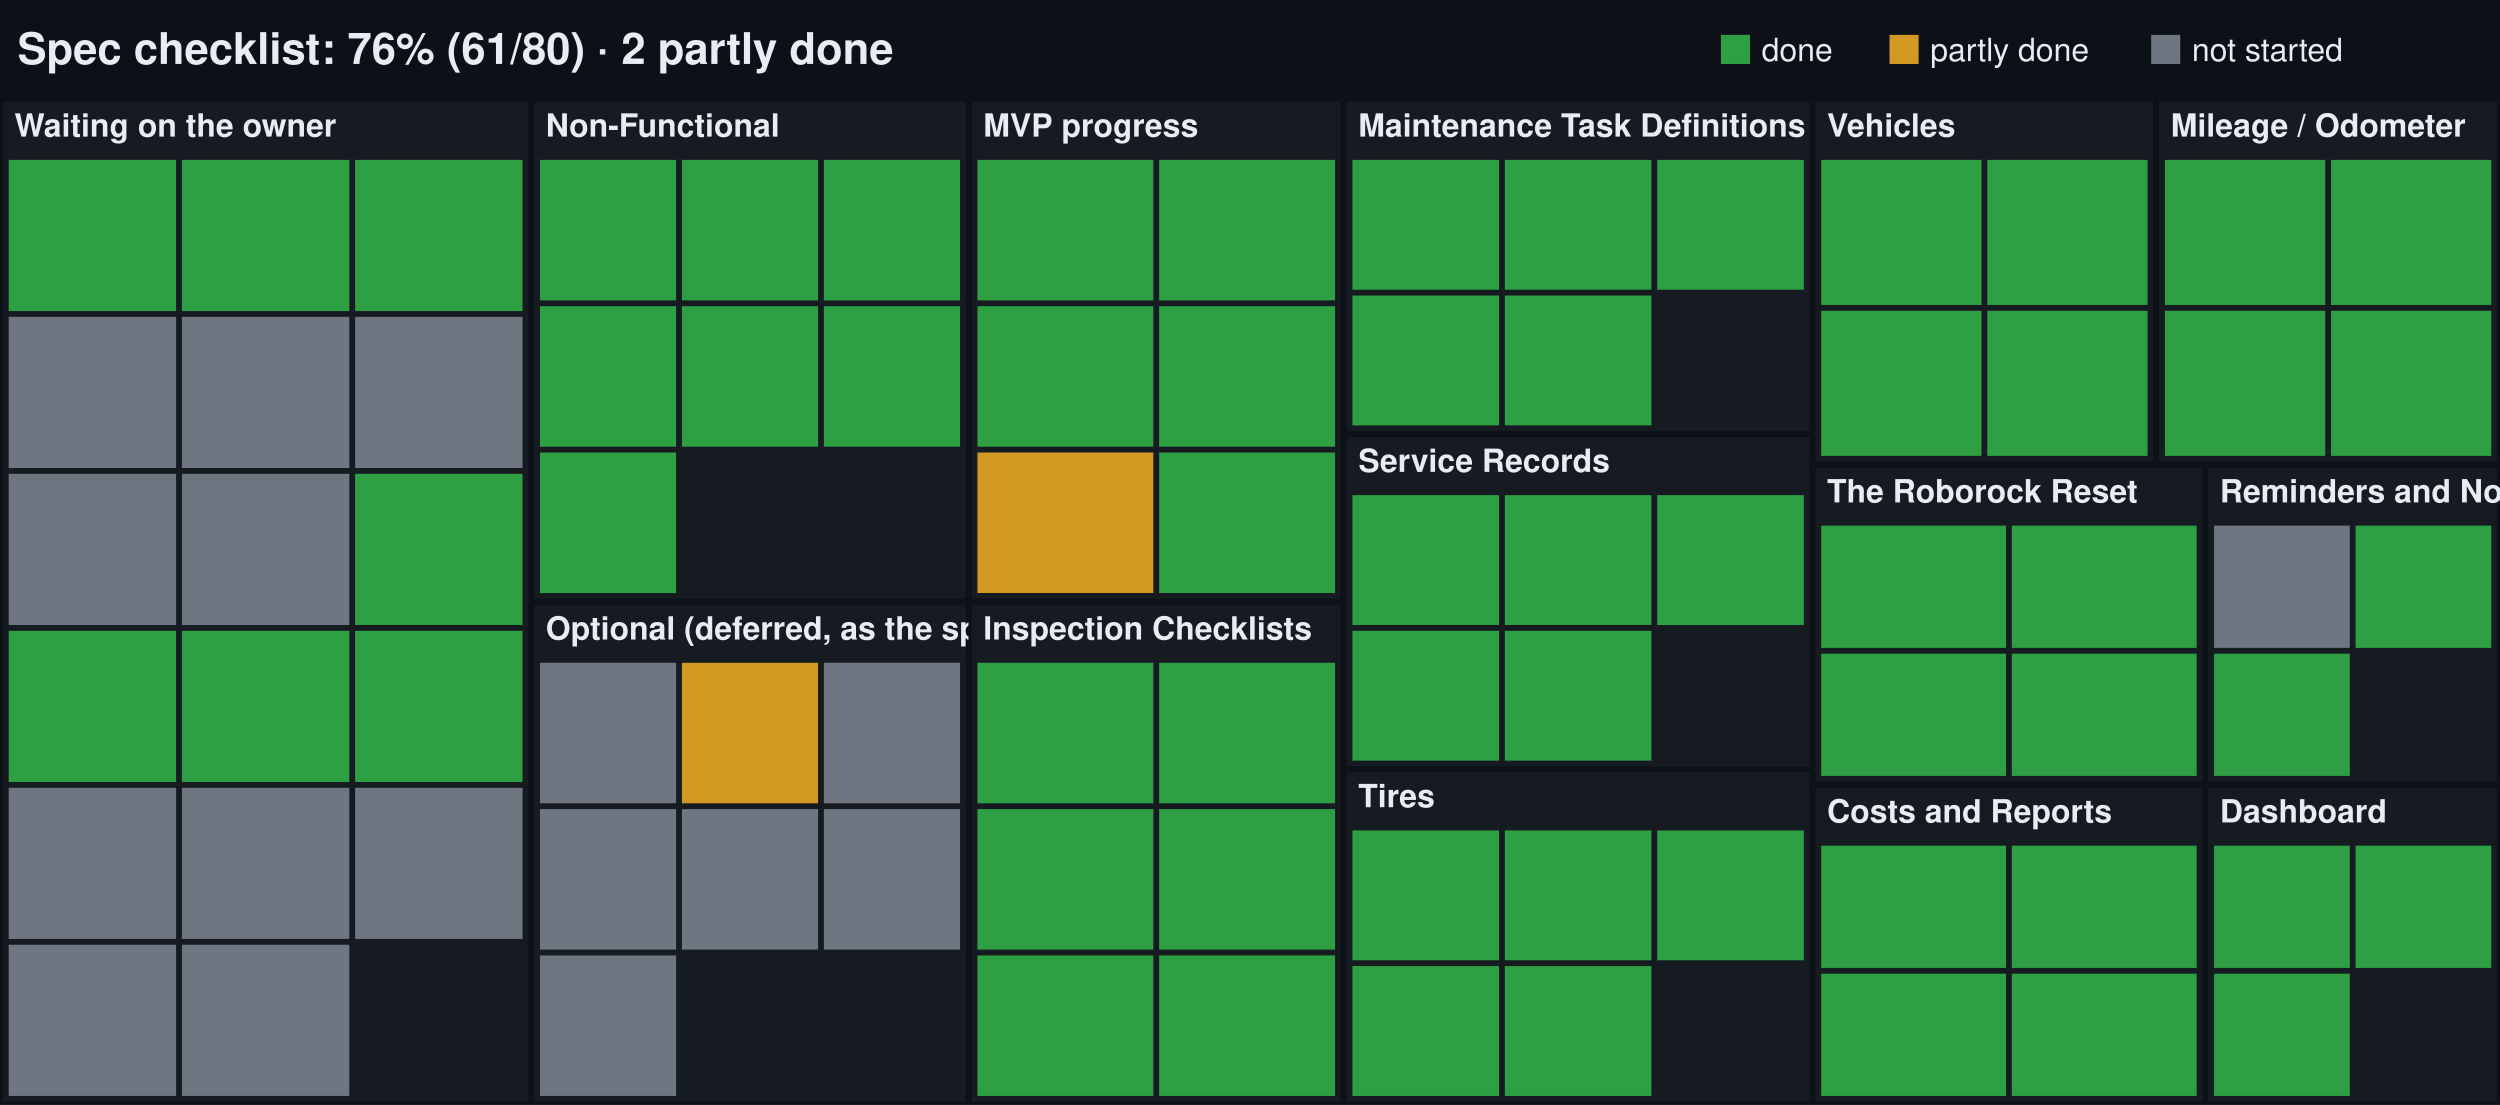
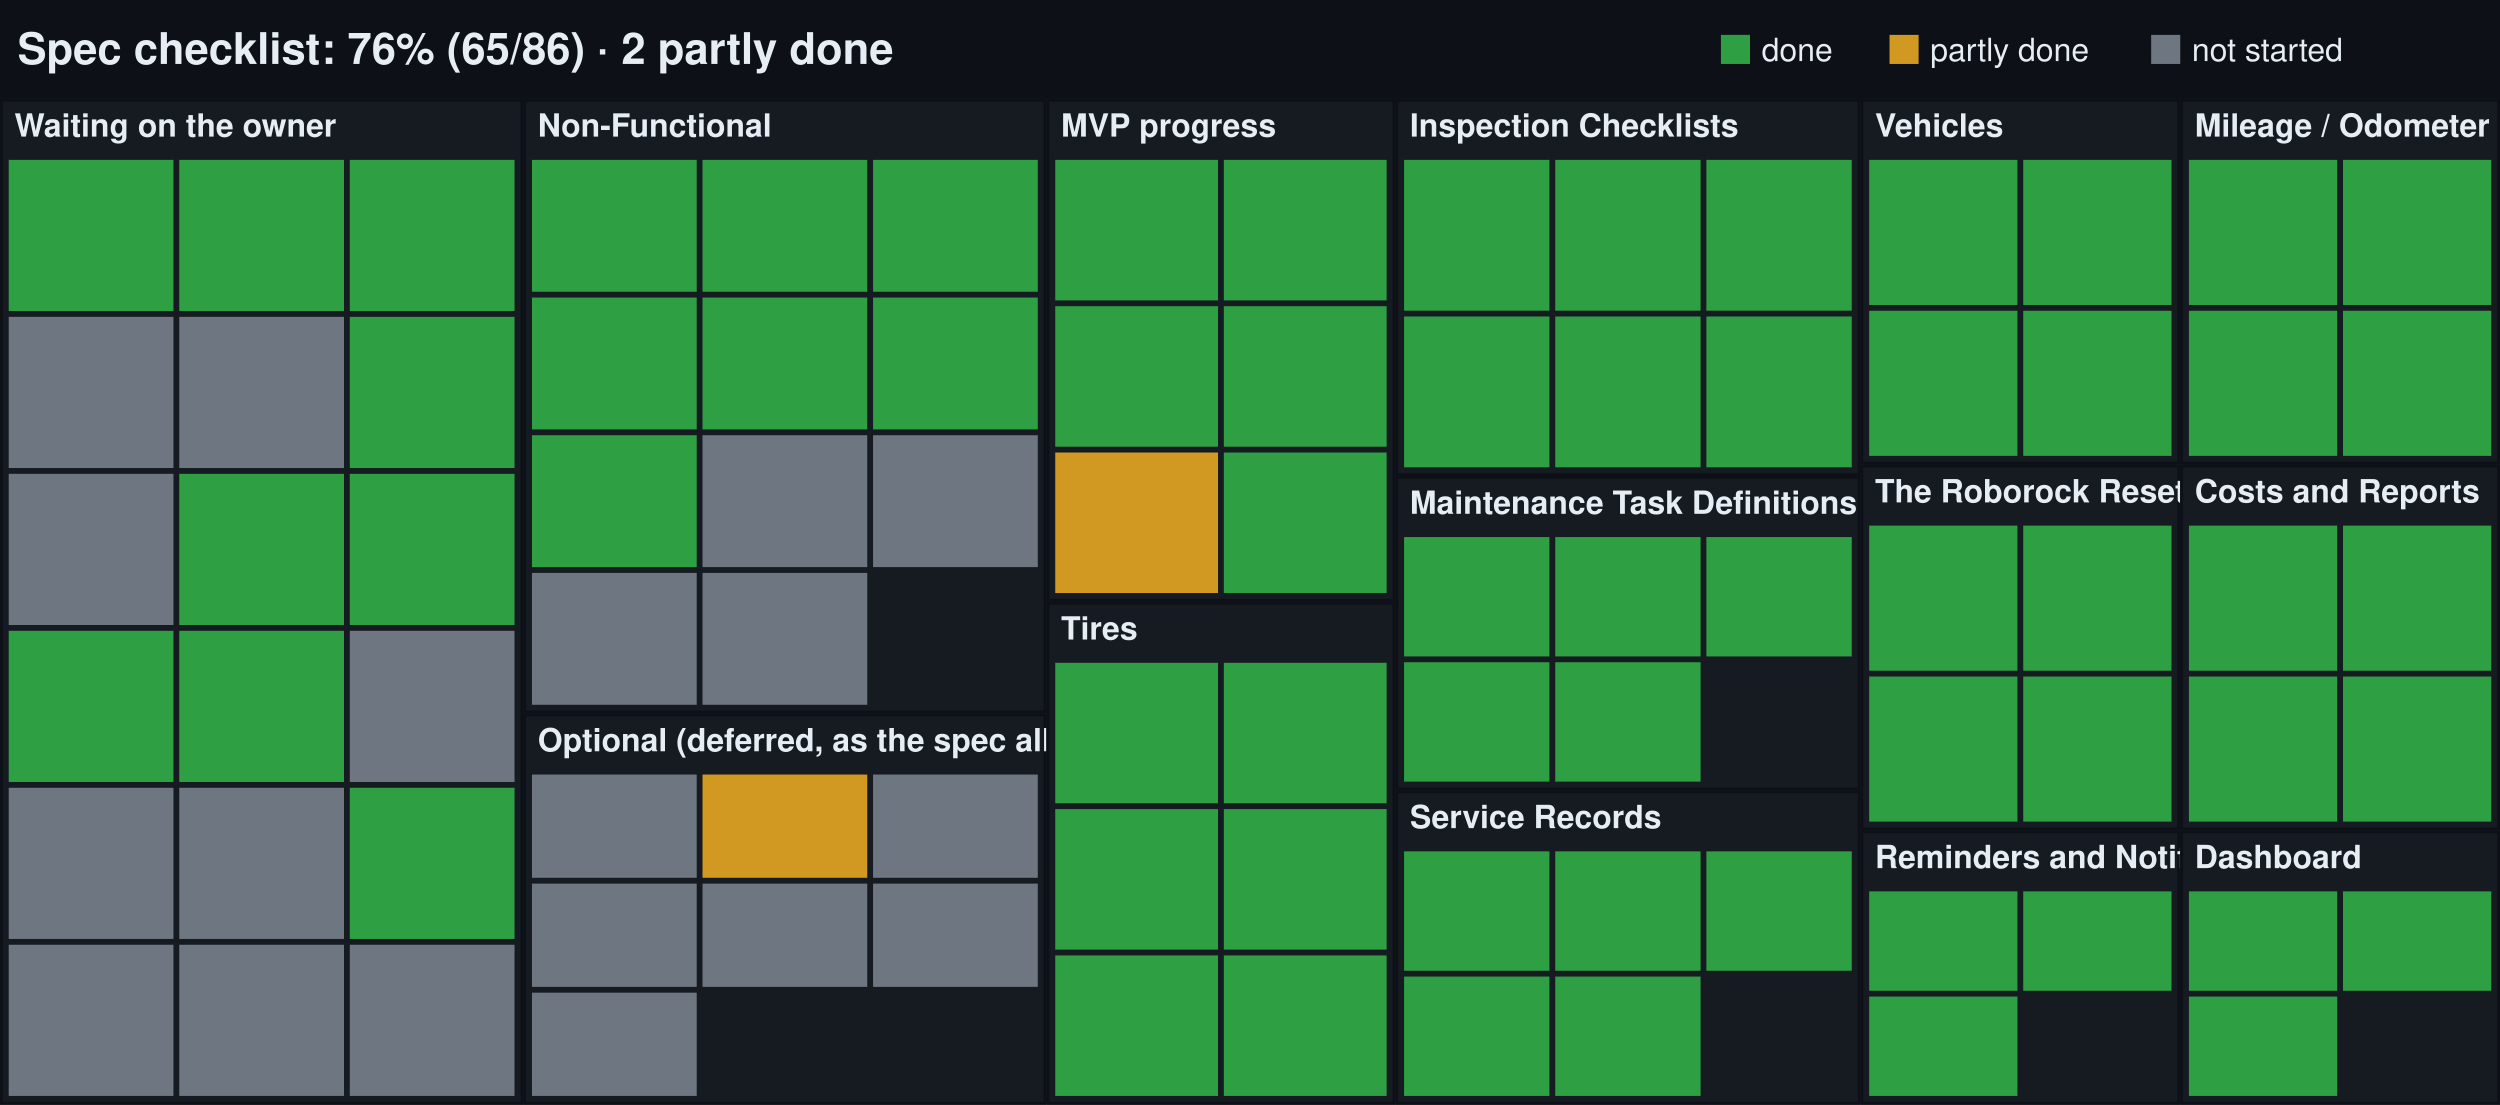
<svg xmlns="http://www.w3.org/2000/svg" width="860" height="380" viewBox="0 0 860 380" font-family="-apple-system,Segoe UI,Helvetica,Arial,sans-serif">
  <rect width="860" height="380" fill="#0d1117" />
-   <text x="6" y="22" fill="#e6edf3" font-size="15" font-weight="600">Spec checklist: 76% (61/80) · 2 partly done</text>
+   <text x="6" y="22" fill="#e6edf3" font-size="15" font-weight="600">Spec checklist: 76% (65/86) · 2 partly done</text>
  <g font-size="11">
    <rect x="592" y="12" width="10" height="10" fill="#2ea043" />
    <text x="606" y="21" fill="#e6edf3">done</text>
    <rect x="650" y="12" width="10" height="10" fill="#d29922" />
    <text x="664" y="21" fill="#e6edf3">partly done</text>
    <rect x="740" y="12" width="10" height="10" fill="#6e7681" />
    <text x="754" y="21" fill="#e6edf3">not started</text>
  </g>
-   <svg x="0" y="34" width="182.75" height="346">
-     <rect width="182.75" height="346" fill="#161b22" stroke="#0d1117" stroke-width="2" />
+   <svg x="0" y="34" width="180" height="346">
+     <rect width="180" height="346" fill="#161b22" stroke="#0d1117" stroke-width="2" />
    <text x="5" y="13" fill="#e6edf3" font-size="11" font-weight="600">Waiting on the owner</text>
-     <rect x="3" y="21" width="57.583" height="52" fill="#2ea043" />
-     <rect x="62.583" y="21" width="57.583" height="52" fill="#2ea043" />
-     <rect x="122.167" y="21" width="57.583" height="52" fill="#2ea043" />
-     <rect x="3" y="75" width="57.583" height="52" fill="#6e7681" />
-     <rect x="62.583" y="75" width="57.583" height="52" fill="#6e7681" />
-     <rect x="122.167" y="75" width="57.583" height="52" fill="#6e7681" />
-     <rect x="3" y="129" width="57.583" height="52" fill="#6e7681" />
-     <rect x="62.583" y="129" width="57.583" height="52" fill="#6e7681" />
-     <rect x="122.167" y="129" width="57.583" height="52" fill="#2ea043" />
-     <rect x="3" y="183" width="57.583" height="52" fill="#2ea043" />
-     <rect x="62.583" y="183" width="57.583" height="52" fill="#2ea043" />
-     <rect x="122.167" y="183" width="57.583" height="52" fill="#2ea043" />
-     <rect x="3" y="237" width="57.583" height="52" fill="#6e7681" />
-     <rect x="62.583" y="237" width="57.583" height="52" fill="#6e7681" />
-     <rect x="122.167" y="237" width="57.583" height="52" fill="#6e7681" />
-     <rect x="3" y="291" width="57.583" height="52" fill="#6e7681" />
-     <rect x="62.583" y="291" width="57.583" height="52" fill="#6e7681" />
+     <rect x="3" y="21" width="56.667" height="52" fill="#2ea043" />
+     <rect x="61.667" y="21" width="56.667" height="52" fill="#2ea043" />
+     <rect x="120.333" y="21" width="56.667" height="52" fill="#2ea043" />
+     <rect x="3" y="75" width="56.667" height="52" fill="#6e7681" />
+     <rect x="61.667" y="75" width="56.667" height="52" fill="#6e7681" />
+     <rect x="120.333" y="75" width="56.667" height="52" fill="#2ea043" />
+     <rect x="3" y="129" width="56.667" height="52" fill="#6e7681" />
+     <rect x="61.667" y="129" width="56.667" height="52" fill="#2ea043" />
+     <rect x="120.333" y="129" width="56.667" height="52" fill="#2ea043" />
+     <rect x="3" y="183" width="56.667" height="52" fill="#2ea043" />
+     <rect x="61.667" y="183" width="56.667" height="52" fill="#2ea043" />
+     <rect x="120.333" y="183" width="56.667" height="52" fill="#6e7681" />
+     <rect x="3" y="237" width="56.667" height="52" fill="#6e7681" />
+     <rect x="61.667" y="237" width="56.667" height="52" fill="#6e7681" />
+     <rect x="120.333" y="237" width="56.667" height="52" fill="#2ea043" />
+     <rect x="3" y="291" width="56.667" height="52" fill="#6e7681" />
+     <rect x="61.667" y="291" width="56.667" height="52" fill="#6e7681" />
+     <rect x="120.333" y="291" width="56.667" height="52" fill="#6e7681" />
  </svg>
-   <svg x="182.75" y="34" width="150.5" height="173">
-     <rect width="150.5" height="173" fill="#161b22" stroke="#0d1117" stroke-width="2" />
+   <svg x="180" y="34" width="180" height="211.444">
+     <rect width="180" height="211.444" fill="#161b22" stroke="#0d1117" stroke-width="2" />
    <text x="5" y="13" fill="#e6edf3" font-size="11" font-weight="600">Non-Functional</text>
-     <rect x="3" y="21" width="46.833" height="48.333" fill="#2ea043" />
-     <rect x="51.833" y="21" width="46.833" height="48.333" fill="#2ea043" />
-     <rect x="100.667" y="21" width="46.833" height="48.333" fill="#2ea043" />
-     <rect x="3" y="71.333" width="46.833" height="48.333" fill="#2ea043" />
-     <rect x="51.833" y="71.333" width="46.833" height="48.333" fill="#2ea043" />
-     <rect x="100.667" y="71.333" width="46.833" height="48.333" fill="#2ea043" />
-     <rect x="3" y="121.667" width="46.833" height="48.333" fill="#2ea043" />
+     <rect x="3" y="21" width="56.667" height="45.361" fill="#2ea043" />
+     <rect x="61.667" y="21" width="56.667" height="45.361" fill="#2ea043" />
+     <rect x="120.333" y="21" width="56.667" height="45.361" fill="#2ea043" />
+     <rect x="3" y="68.361" width="56.667" height="45.361" fill="#2ea043" />
+     <rect x="61.667" y="68.361" width="56.667" height="45.361" fill="#2ea043" />
+     <rect x="120.333" y="68.361" width="56.667" height="45.361" fill="#2ea043" />
+     <rect x="3" y="115.722" width="56.667" height="45.361" fill="#2ea043" />
+     <rect x="61.667" y="115.722" width="56.667" height="45.361" fill="#6e7681" />
+     <rect x="120.333" y="115.722" width="56.667" height="45.361" fill="#6e7681" />
+     <rect x="3" y="163.083" width="56.667" height="45.361" fill="#6e7681" />
+     <rect x="61.667" y="163.083" width="56.667" height="45.361" fill="#6e7681" />
  </svg>
-   <svg x="182.75" y="207" width="150.5" height="173">
-     <rect width="150.5" height="173" fill="#161b22" stroke="#0d1117" stroke-width="2" />
+   <svg x="180" y="245.444" width="180" height="134.556">
+     <rect width="180" height="134.556" fill="#161b22" stroke="#0d1117" stroke-width="2" />
    <text x="5" y="13" fill="#e6edf3" font-size="11" font-weight="600">Optional (deferred, as the spec allows)</text>
-     <rect x="3" y="21" width="46.833" height="48.333" fill="#6e7681" />
-     <rect x="51.833" y="21" width="46.833" height="48.333" fill="#d29922" />
-     <rect x="100.667" y="21" width="46.833" height="48.333" fill="#6e7681" />
-     <rect x="3" y="71.333" width="46.833" height="48.333" fill="#6e7681" />
-     <rect x="51.833" y="71.333" width="46.833" height="48.333" fill="#6e7681" />
-     <rect x="100.667" y="71.333" width="46.833" height="48.333" fill="#6e7681" />
-     <rect x="3" y="121.667" width="46.833" height="48.333" fill="#6e7681" />
+     <rect x="3" y="21" width="56.667" height="35.519" fill="#6e7681" />
+     <rect x="61.667" y="21" width="56.667" height="35.519" fill="#d29922" />
+     <rect x="120.333" y="21" width="56.667" height="35.519" fill="#6e7681" />
+     <rect x="3" y="58.519" width="56.667" height="35.519" fill="#6e7681" />
+     <rect x="61.667" y="58.519" width="56.667" height="35.519" fill="#6e7681" />
+     <rect x="120.333" y="58.519" width="56.667" height="35.519" fill="#6e7681" />
+     <rect x="3" y="96.037" width="56.667" height="35.519" fill="#6e7681" />
  </svg>
-   <svg x="333.25" y="34" width="129" height="173">
-     <rect width="129" height="173" fill="#161b22" stroke="#0d1117" stroke-width="2" />
+   <svg x="360" y="34" width="120" height="173">
+     <rect width="120" height="173" fill="#161b22" stroke="#0d1117" stroke-width="2" />
    <text x="5" y="13" fill="#e6edf3" font-size="11" font-weight="600">MVP progress</text>
-     <rect x="3" y="21" width="60.5" height="48.333" fill="#2ea043" />
-     <rect x="65.5" y="21" width="60.5" height="48.333" fill="#2ea043" />
-     <rect x="3" y="71.333" width="60.5" height="48.333" fill="#2ea043" />
-     <rect x="65.5" y="71.333" width="60.5" height="48.333" fill="#2ea043" />
-     <rect x="3" y="121.667" width="60.5" height="48.333" fill="#d29922" />
-     <rect x="65.5" y="121.667" width="60.5" height="48.333" fill="#2ea043" />
+     <rect x="3" y="21" width="56" height="48.333" fill="#2ea043" />
+     <rect x="61" y="21" width="56" height="48.333" fill="#2ea043" />
+     <rect x="3" y="71.333" width="56" height="48.333" fill="#2ea043" />
+     <rect x="61" y="71.333" width="56" height="48.333" fill="#2ea043" />
+     <rect x="3" y="121.667" width="56" height="48.333" fill="#d29922" />
+     <rect x="61" y="121.667" width="56" height="48.333" fill="#2ea043" />
  </svg>
-   <svg x="333.25" y="207" width="129" height="173">
-     <rect width="129" height="173" fill="#161b22" stroke="#0d1117" stroke-width="2" />
+   <svg x="360" y="207" width="120" height="173">
+     <rect width="120" height="173" fill="#161b22" stroke="#0d1117" stroke-width="2" />
+     <text x="5" y="13" fill="#e6edf3" font-size="11" font-weight="600">Tires</text>
+     <rect x="3" y="21" width="56" height="48.333" fill="#2ea043" />
+     <rect x="61" y="21" width="56" height="48.333" fill="#2ea043" />
+     <rect x="3" y="71.333" width="56" height="48.333" fill="#2ea043" />
+     <rect x="61" y="71.333" width="56" height="48.333" fill="#2ea043" />
+     <rect x="3" y="121.667" width="56" height="48.333" fill="#2ea043" />
+     <rect x="61" y="121.667" width="56" height="48.333" fill="#2ea043" />
+   </svg>
+   <svg x="480" y="34" width="160" height="129.75">
+     <rect width="160" height="129.75" fill="#161b22" stroke="#0d1117" stroke-width="2" />
    <text x="5" y="13" fill="#e6edf3" font-size="11" font-weight="600">Inspection Checklists</text>
-     <rect x="3" y="21" width="60.5" height="48.333" fill="#2ea043" />
-     <rect x="65.5" y="21" width="60.5" height="48.333" fill="#2ea043" />
-     <rect x="3" y="71.333" width="60.5" height="48.333" fill="#2ea043" />
-     <rect x="65.5" y="71.333" width="60.5" height="48.333" fill="#2ea043" />
-     <rect x="3" y="121.667" width="60.5" height="48.333" fill="#2ea043" />
-     <rect x="65.5" y="121.667" width="60.5" height="48.333" fill="#2ea043" />
+     <rect x="3" y="21" width="50" height="51.875" fill="#2ea043" />
+     <rect x="55" y="21" width="50" height="51.875" fill="#2ea043" />
+     <rect x="107" y="21" width="50" height="51.875" fill="#2ea043" />
+     <rect x="3" y="74.875" width="50" height="51.875" fill="#2ea043" />
+     <rect x="55" y="74.875" width="50" height="51.875" fill="#2ea043" />
+     <rect x="107" y="74.875" width="50" height="51.875" fill="#2ea043" />
  </svg>
-   <svg x="462.25" y="34" width="161.25" height="115.333">
-     <rect width="161.25" height="115.333" fill="#161b22" stroke="#0d1117" stroke-width="2" />
+   <svg x="480" y="163.75" width="160" height="108.125">
+     <rect width="160" height="108.125" fill="#161b22" stroke="#0d1117" stroke-width="2" />
    <text x="5" y="13" fill="#e6edf3" font-size="11" font-weight="600">Maintenance Task Definitions</text>
-     <rect x="3" y="21" width="50.417" height="44.667" fill="#2ea043" />
-     <rect x="55.417" y="21" width="50.417" height="44.667" fill="#2ea043" />
-     <rect x="107.833" y="21" width="50.417" height="44.667" fill="#2ea043" />
-     <rect x="3" y="67.667" width="50.417" height="44.667" fill="#2ea043" />
-     <rect x="55.417" y="67.667" width="50.417" height="44.667" fill="#2ea043" />
+     <rect x="3" y="21" width="50" height="41.062" fill="#2ea043" />
+     <rect x="55" y="21" width="50" height="41.062" fill="#2ea043" />
+     <rect x="107" y="21" width="50" height="41.062" fill="#2ea043" />
+     <rect x="3" y="64.062" width="50" height="41.062" fill="#2ea043" />
+     <rect x="55" y="64.062" width="50" height="41.062" fill="#2ea043" />
  </svg>
-   <svg x="462.25" y="149.333" width="161.25" height="115.333">
-     <rect width="161.25" height="115.333" fill="#161b22" stroke="#0d1117" stroke-width="2" />
+   <svg x="480" y="271.875" width="160" height="108.125">
+     <rect width="160" height="108.125" fill="#161b22" stroke="#0d1117" stroke-width="2" />
    <text x="5" y="13" fill="#e6edf3" font-size="11" font-weight="600">Service Records</text>
-     <rect x="3" y="21" width="50.417" height="44.667" fill="#2ea043" />
-     <rect x="55.417" y="21" width="50.417" height="44.667" fill="#2ea043" />
-     <rect x="107.833" y="21" width="50.417" height="44.667" fill="#2ea043" />
-     <rect x="3" y="67.667" width="50.417" height="44.667" fill="#2ea043" />
-     <rect x="55.417" y="67.667" width="50.417" height="44.667" fill="#2ea043" />
+     <rect x="3" y="21" width="50" height="41.062" fill="#2ea043" />
+     <rect x="55" y="21" width="50" height="41.062" fill="#2ea043" />
+     <rect x="107" y="21" width="50" height="41.062" fill="#2ea043" />
+     <rect x="3" y="64.062" width="50" height="41.062" fill="#2ea043" />
+     <rect x="55" y="64.062" width="50" height="41.062" fill="#2ea043" />
  </svg>
-   <svg x="462.25" y="264.667" width="161.25" height="115.333">
-     <rect width="161.25" height="115.333" fill="#161b22" stroke="#0d1117" stroke-width="2" />
-     <text x="5" y="13" fill="#e6edf3" font-size="11" font-weight="600">Tires</text>
-     <rect x="3" y="21" width="50.417" height="44.667" fill="#2ea043" />
-     <rect x="55.417" y="21" width="50.417" height="44.667" fill="#2ea043" />
-     <rect x="107.833" y="21" width="50.417" height="44.667" fill="#2ea043" />
-     <rect x="3" y="67.667" width="50.417" height="44.667" fill="#2ea043" />
-     <rect x="55.417" y="67.667" width="50.417" height="44.667" fill="#2ea043" />
+   <svg x="640" y="34" width="110" height="125.818">
+     <rect width="110" height="125.818" fill="#161b22" stroke="#0d1117" stroke-width="2" />
+     <text x="5" y="13" fill="#e6edf3" font-size="11" font-weight="600">Vehicles</text>
+     <rect x="3" y="21" width="51" height="49.909" fill="#2ea043" />
+     <rect x="56" y="21" width="51" height="49.909" fill="#2ea043" />
+     <rect x="3" y="72.909" width="51" height="49.909" fill="#2ea043" />
+     <rect x="56" y="72.909" width="51" height="49.909" fill="#2ea043" />
  </svg>
-   <svg x="623.5" y="34" width="118.25" height="125.818">
-     <rect width="118.25" height="125.818" fill="#161b22" stroke="#0d1117" stroke-width="2" />
-     <text x="5" y="13" fill="#e6edf3" font-size="11" font-weight="600">Vehicles</text>
-     <rect x="3" y="21" width="55.125" height="49.909" fill="#2ea043" />
-     <rect x="60.125" y="21" width="55.125" height="49.909" fill="#2ea043" />
-     <rect x="3" y="72.909" width="55.125" height="49.909" fill="#2ea043" />
-     <rect x="60.125" y="72.909" width="55.125" height="49.909" fill="#2ea043" />
+   <svg x="750" y="34" width="110" height="125.818">
+     <rect width="110" height="125.818" fill="#161b22" stroke="#0d1117" stroke-width="2" />
+     <text x="5" y="13" fill="#e6edf3" font-size="11" font-weight="600">Mileage / Odometer</text>
+     <rect x="3" y="21" width="51" height="49.909" fill="#2ea043" />
+     <rect x="56" y="21" width="51" height="49.909" fill="#2ea043" />
+     <rect x="3" y="72.909" width="51" height="49.909" fill="#2ea043" />
+     <rect x="56" y="72.909" width="51" height="49.909" fill="#2ea043" />
  </svg>
-   <svg x="741.75" y="34" width="118.25" height="125.818">
-     <rect width="118.25" height="125.818" fill="#161b22" stroke="#0d1117" stroke-width="2" />
-     <text x="5" y="13" fill="#e6edf3" font-size="11" font-weight="600">Mileage / Odometer</text>
-     <rect x="3" y="21" width="55.125" height="49.909" fill="#2ea043" />
-     <rect x="60.125" y="21" width="55.125" height="49.909" fill="#2ea043" />
-     <rect x="3" y="72.909" width="55.125" height="49.909" fill="#2ea043" />
-     <rect x="60.125" y="72.909" width="55.125" height="49.909" fill="#2ea043" />
+   <svg x="640" y="159.818" width="110" height="125.818">
+     <rect width="110" height="125.818" fill="#161b22" stroke="#0d1117" stroke-width="2" />
+     <text x="5" y="13" fill="#e6edf3" font-size="11" font-weight="600">The Roborock Reset</text>
+     <rect x="3" y="21" width="51" height="49.909" fill="#2ea043" />
+     <rect x="56" y="21" width="51" height="49.909" fill="#2ea043" />
+     <rect x="3" y="72.909" width="51" height="49.909" fill="#2ea043" />
+     <rect x="56" y="72.909" width="51" height="49.909" fill="#2ea043" />
  </svg>
-   <svg x="623.5" y="159.818" width="135.143" height="110.091">
-     <rect width="135.143" height="110.091" fill="#161b22" stroke="#0d1117" stroke-width="2" />
-     <text x="5" y="13" fill="#e6edf3" font-size="11" font-weight="600">The Roborock Reset</text>
-     <rect x="3" y="21" width="63.571" height="42.045" fill="#2ea043" />
-     <rect x="68.571" y="21" width="63.571" height="42.045" fill="#2ea043" />
-     <rect x="3" y="65.045" width="63.571" height="42.045" fill="#2ea043" />
-     <rect x="68.571" y="65.045" width="63.571" height="42.045" fill="#2ea043" />
+   <svg x="750" y="159.818" width="110" height="125.818">
+     <rect width="110" height="125.818" fill="#161b22" stroke="#0d1117" stroke-width="2" />
+     <text x="5" y="13" fill="#e6edf3" font-size="11" font-weight="600">Costs and Reports</text>
+     <rect x="3" y="21" width="51" height="49.909" fill="#2ea043" />
+     <rect x="56" y="21" width="51" height="49.909" fill="#2ea043" />
+     <rect x="3" y="72.909" width="51" height="49.909" fill="#2ea043" />
+     <rect x="56" y="72.909" width="51" height="49.909" fill="#2ea043" />
  </svg>
-   <svg x="623.5" y="269.909" width="135.143" height="110.091">
-     <rect width="135.143" height="110.091" fill="#161b22" stroke="#0d1117" stroke-width="2" />
-     <text x="5" y="13" fill="#e6edf3" font-size="11" font-weight="600">Costs and Reports</text>
-     <rect x="3" y="21" width="63.571" height="42.045" fill="#2ea043" />
-     <rect x="68.571" y="21" width="63.571" height="42.045" fill="#2ea043" />
-     <rect x="3" y="65.045" width="63.571" height="42.045" fill="#2ea043" />
-     <rect x="68.571" y="65.045" width="63.571" height="42.045" fill="#2ea043" />
+   <svg x="640" y="285.636" width="110" height="94.364">
+     <rect width="110" height="94.364" fill="#161b22" stroke="#0d1117" stroke-width="2" />
+     <text x="5" y="13" fill="#e6edf3" font-size="11" font-weight="600">Reminders and Notifications</text>
+     <rect x="3" y="21" width="51" height="34.182" fill="#2ea043" />
+     <rect x="56" y="21" width="51" height="34.182" fill="#2ea043" />
+     <rect x="3" y="57.182" width="51" height="34.182" fill="#2ea043" />
  </svg>
-   <svg x="758.643" y="159.818" width="101.357" height="110.091">
-     <rect width="101.357" height="110.091" fill="#161b22" stroke="#0d1117" stroke-width="2" />
-     <text x="5" y="13" fill="#e6edf3" font-size="11" font-weight="600">Reminders and Notifications</text>
-     <rect x="3" y="21" width="46.679" height="42.045" fill="#6e7681" />
-     <rect x="51.679" y="21" width="46.679" height="42.045" fill="#2ea043" />
-     <rect x="3" y="65.045" width="46.679" height="42.045" fill="#2ea043" />
-   </svg>
-   <svg x="758.643" y="269.909" width="101.357" height="110.091">
-     <rect width="101.357" height="110.091" fill="#161b22" stroke="#0d1117" stroke-width="2" />
+   <svg x="750" y="285.636" width="110" height="94.364">
+     <rect width="110" height="94.364" fill="#161b22" stroke="#0d1117" stroke-width="2" />
    <text x="5" y="13" fill="#e6edf3" font-size="11" font-weight="600">Dashboard</text>
-     <rect x="3" y="21" width="46.679" height="42.045" fill="#2ea043" />
-     <rect x="51.679" y="21" width="46.679" height="42.045" fill="#2ea043" />
-     <rect x="3" y="65.045" width="46.679" height="42.045" fill="#2ea043" />
+     <rect x="3" y="21" width="51" height="34.182" fill="#2ea043" />
+     <rect x="56" y="21" width="51" height="34.182" fill="#2ea043" />
+     <rect x="3" y="57.182" width="51" height="34.182" fill="#2ea043" />
  </svg>
</svg>
